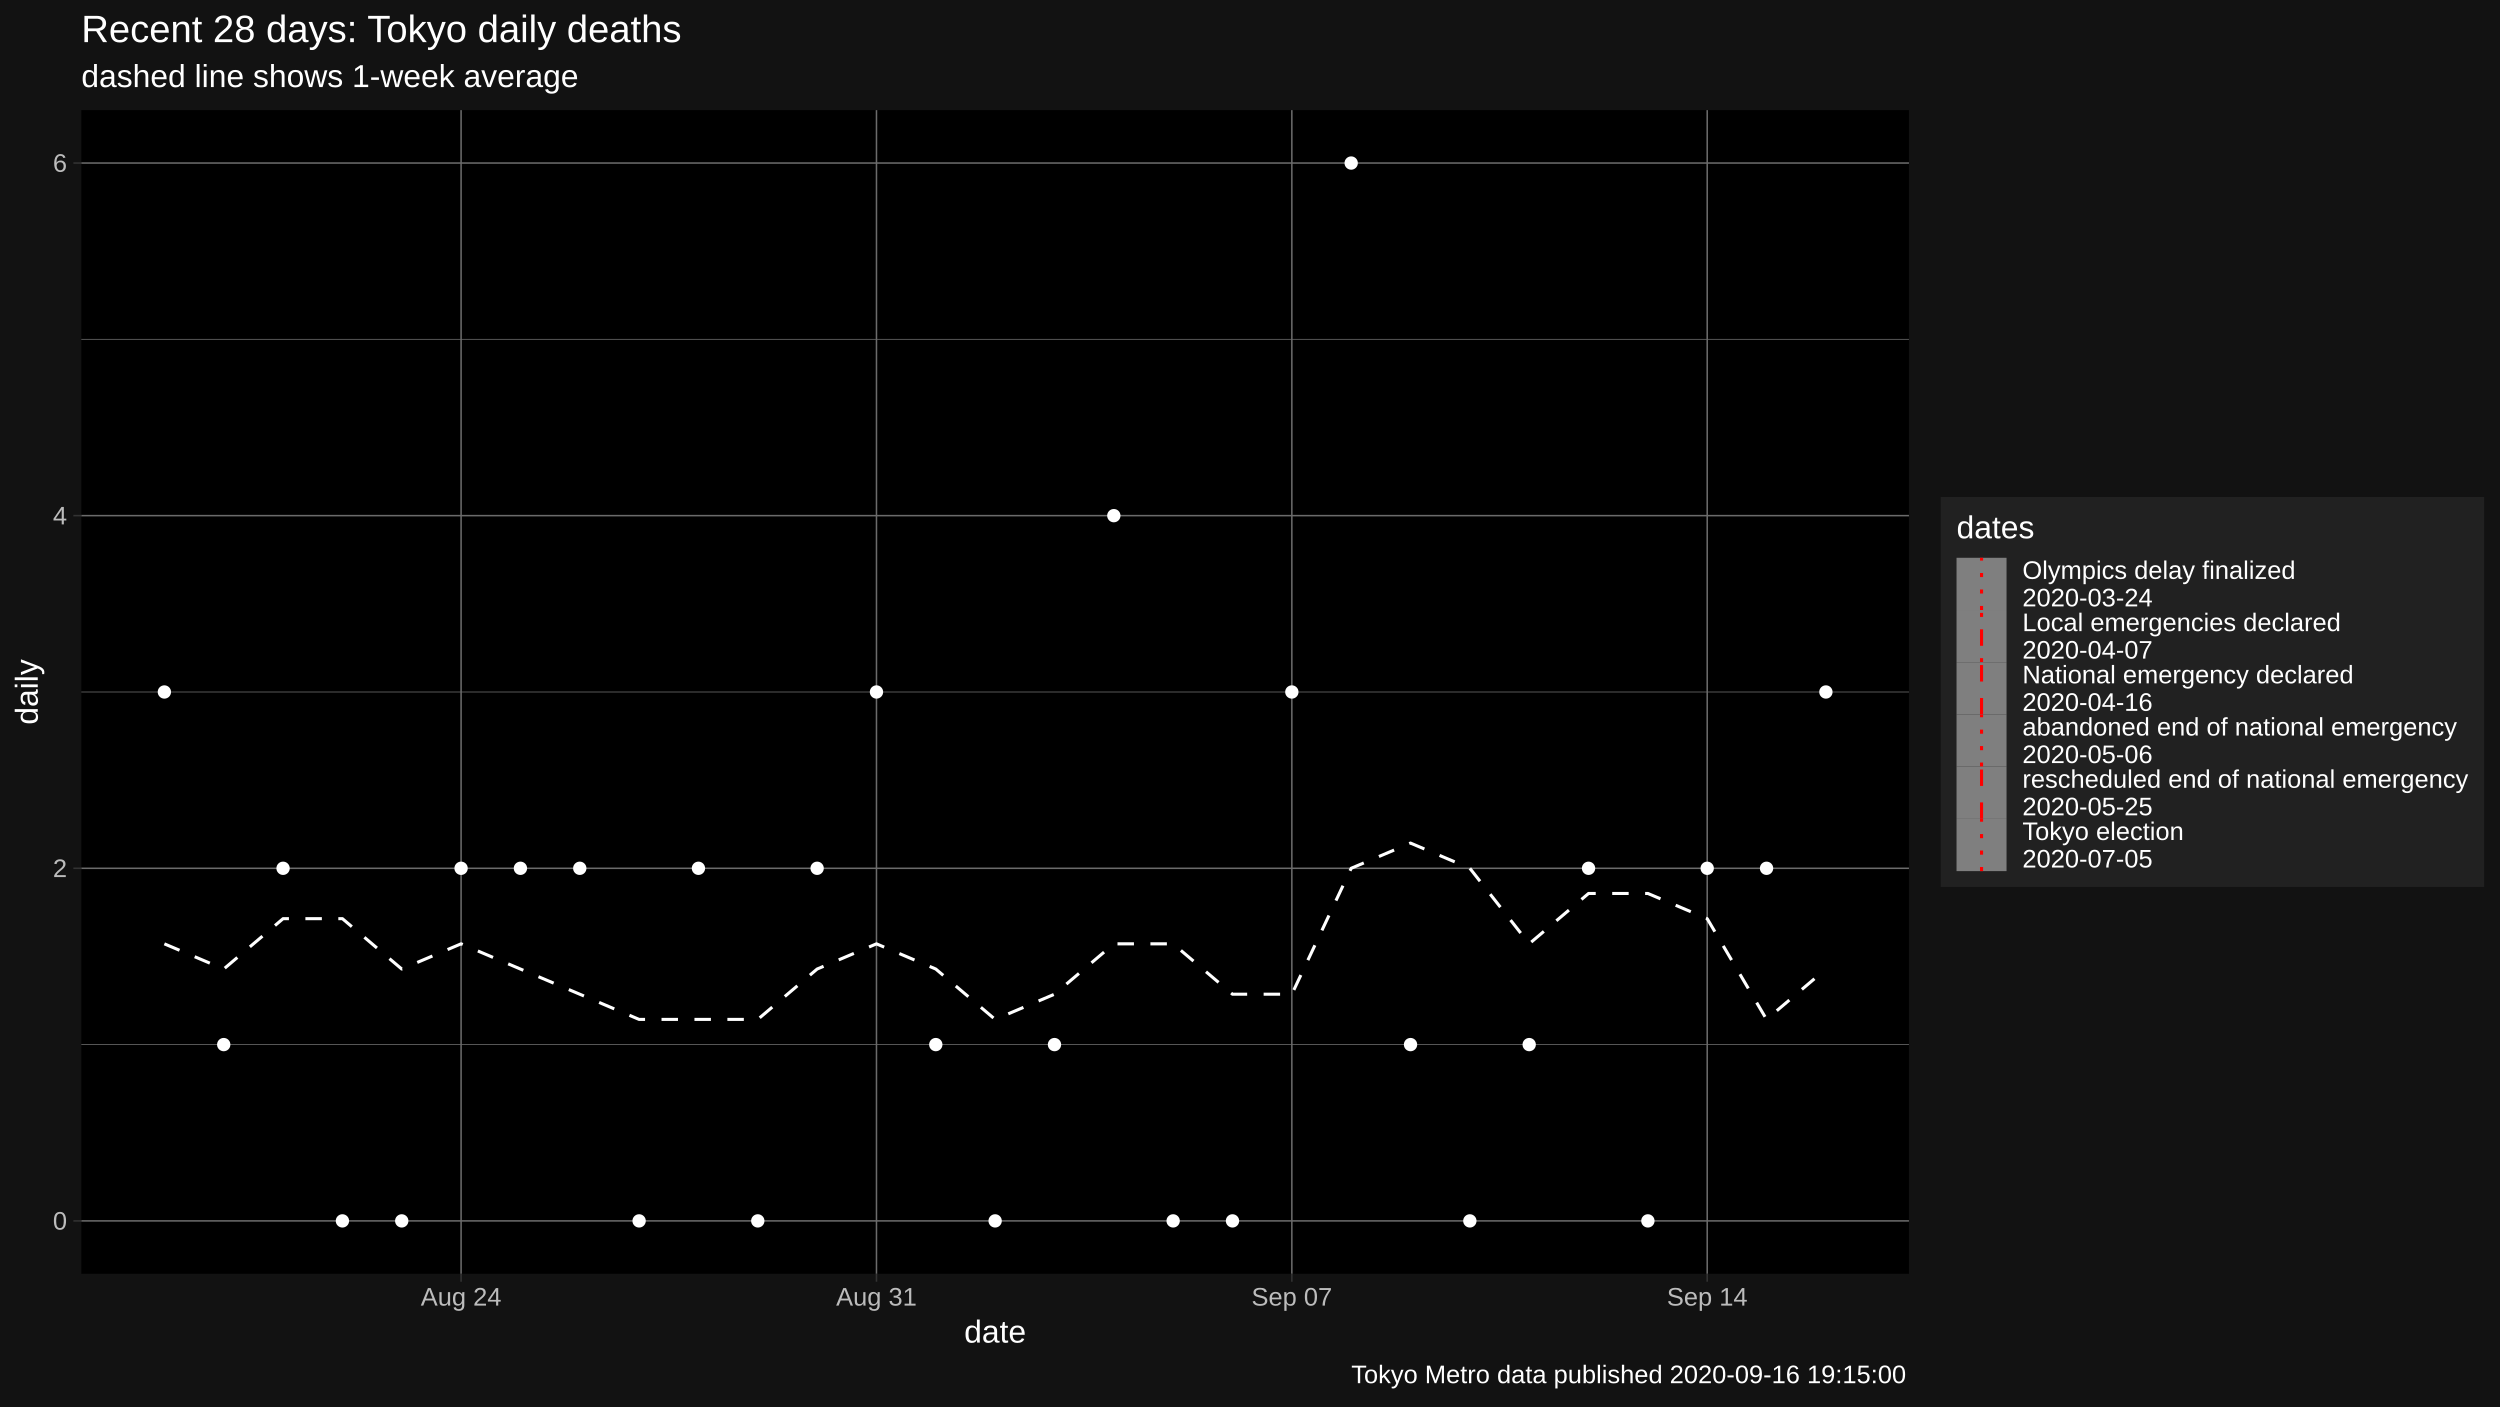
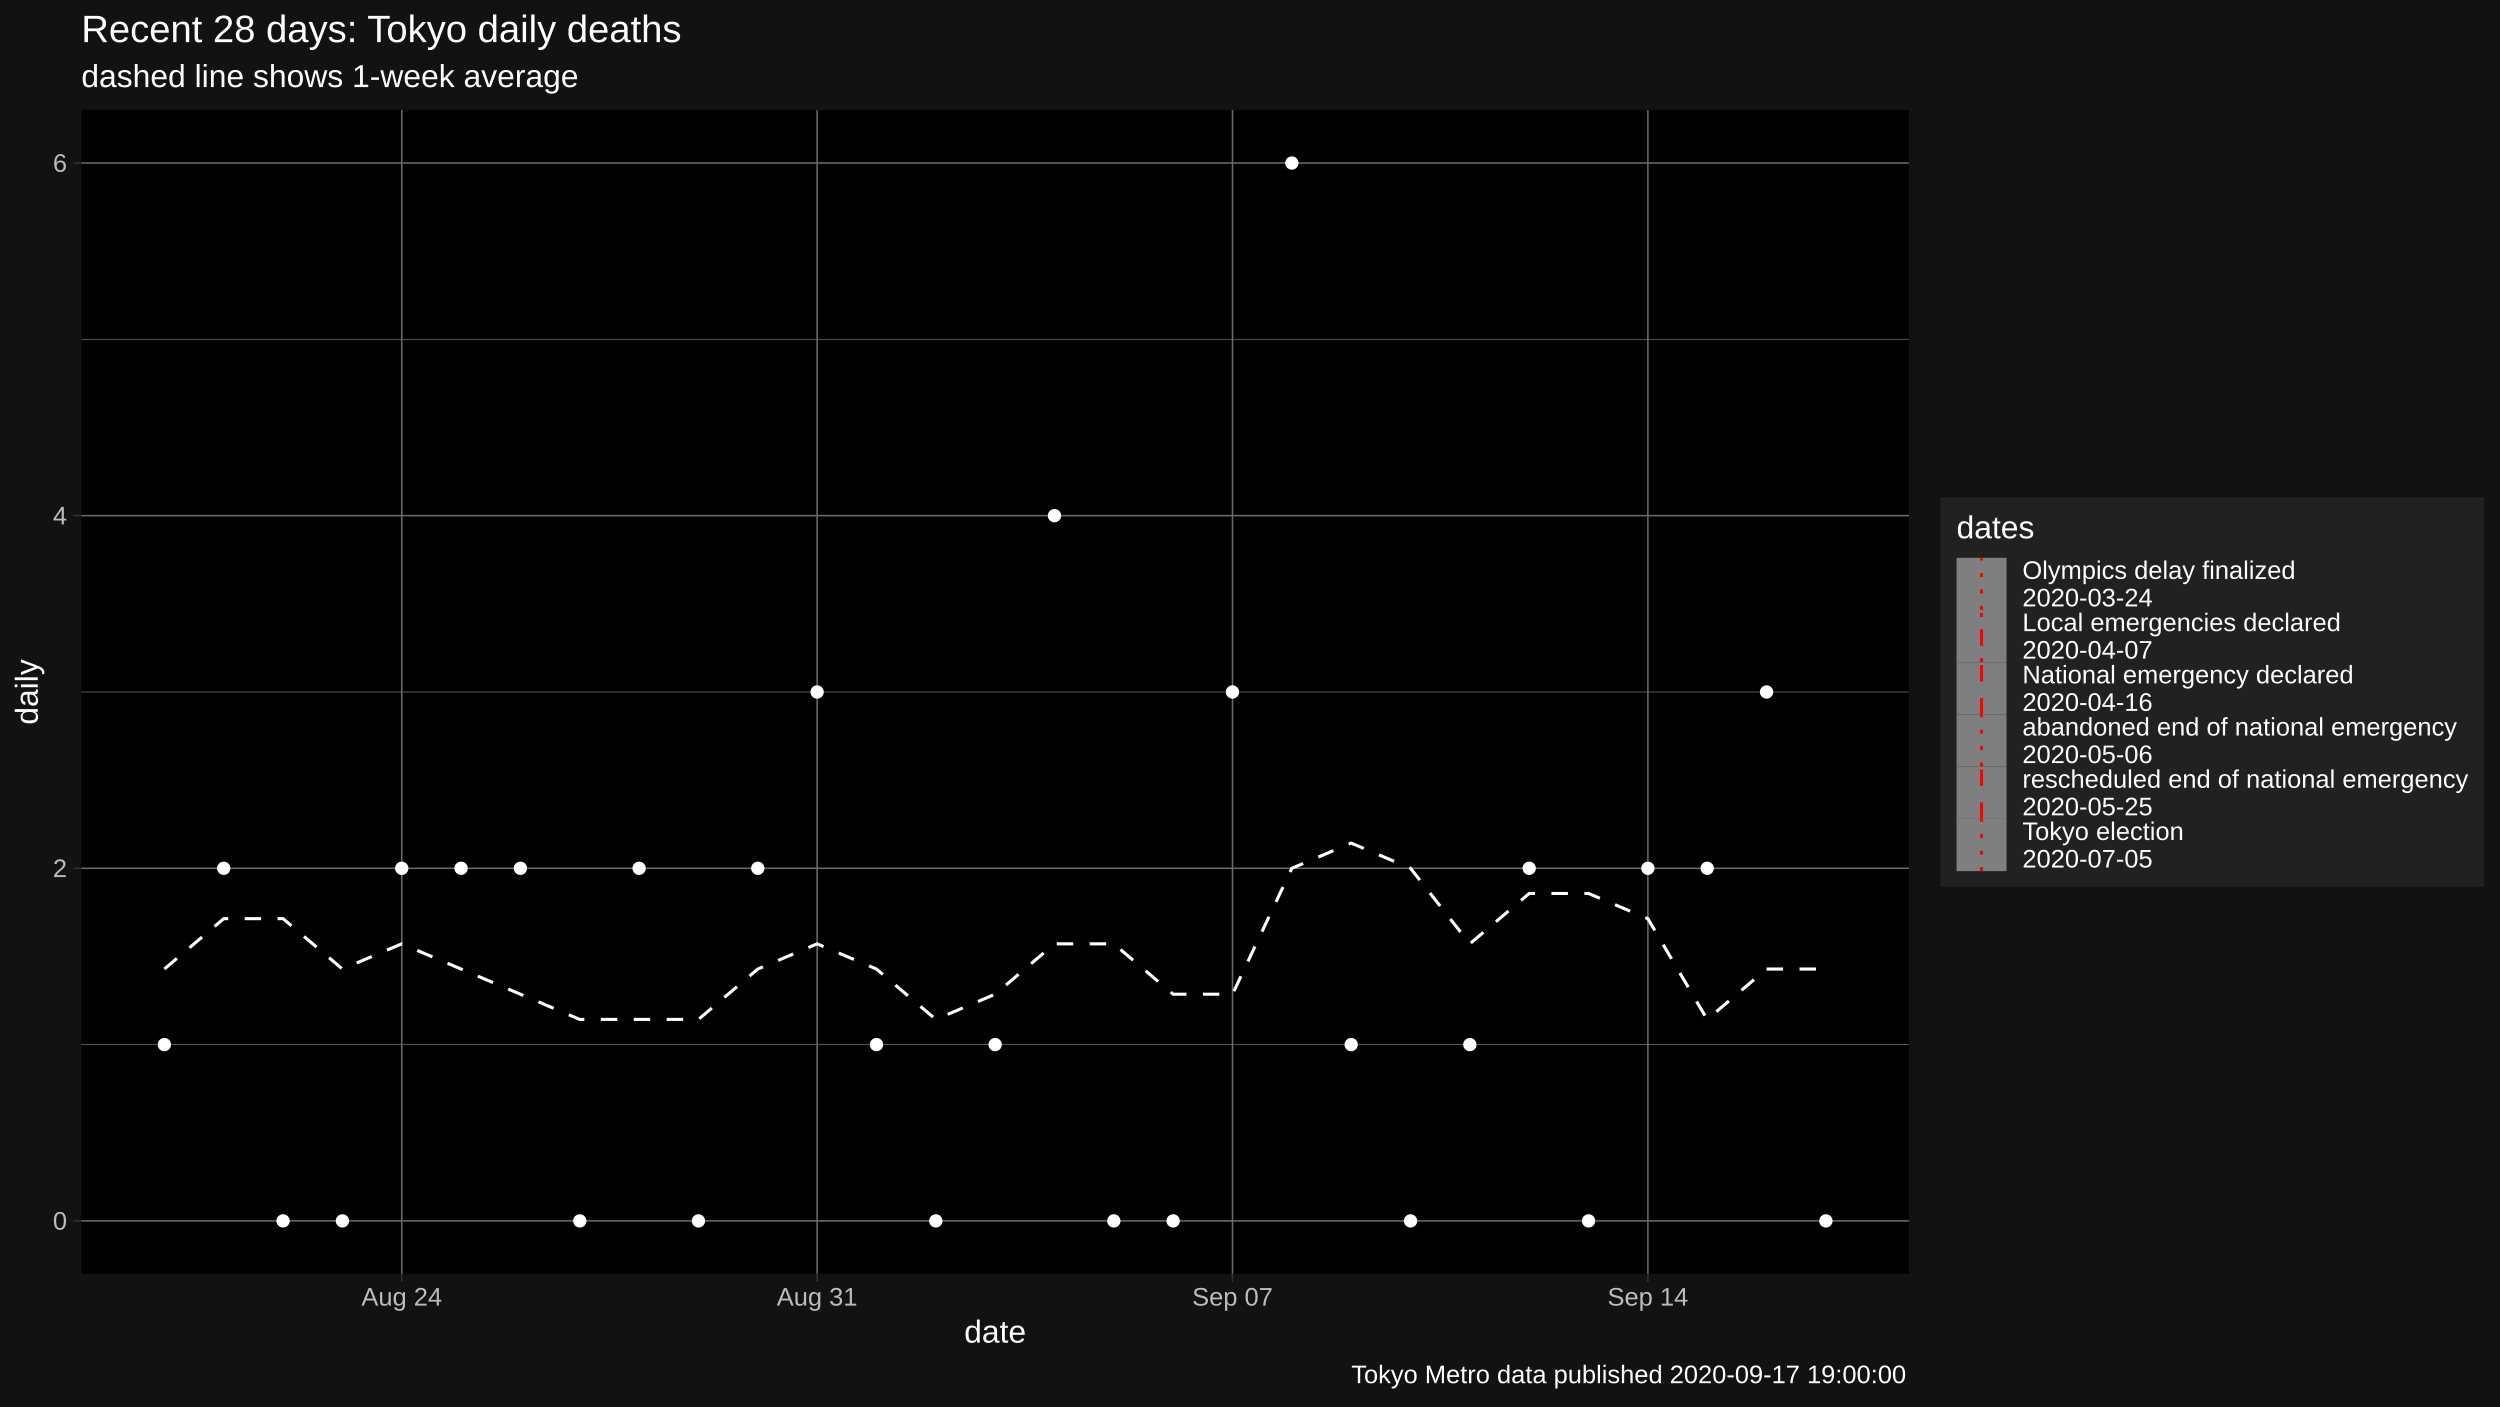
<svg xmlns="http://www.w3.org/2000/svg" viewBox="0 0 864.00 486.00">
  <defs>
    <style type="text/css">
    line, polyline, polygon, path, rect, circle {
      fill: none;
      stroke: #000000;
      stroke-linecap: round;
      stroke-linejoin: round;
      stroke-miterlimit: 10.00;
    }
  </style>
  </defs>
  <rect width="100%" height="100%" style="stroke: none; fill: #FFFFFF;" />
  <rect x="0" y="0.00" width="864.00" height="486.00" style="stroke-width: 1.07; stroke: #121212; fill: #121212;" />
  <defs>
    <clipPath id="cpMjguMTB8NjU5Ljc0fDQ0MC4yMnwzOC4wNw==">
      <rect x="28.10" y="38.07" width="631.64" height="402.15" />
    </clipPath>
  </defs>
  <rect x="28.10" y="38.07" width="631.64" height="402.15" style="stroke-width: 1.07; stroke: none; fill: #000000;" clip-path="url(#cpMjguMTB8NjU5Ljc0fDQ0MC4yMnwzOC4wNw==)" />
  <polyline points="28.10,361.01 659.74,361.01 " style="stroke-width: 0.27; stroke: #6B6B6B; stroke-linecap: butt;" clip-path="url(#cpMjguMTB8NjU5Ljc0fDQ0MC4yMnwzOC4wNw==)" />
  <polyline points="28.10,239.15 659.74,239.15 " style="stroke-width: 0.27; stroke: #6B6B6B; stroke-linecap: butt;" clip-path="url(#cpMjguMTB8NjU5Ljc0fDQ0MC4yMnwzOC4wNw==)" />
  <polyline points="28.10,117.28 659.74,117.28 " style="stroke-width: 0.27; stroke: #6B6B6B; stroke-linecap: butt;" clip-path="url(#cpMjguMTB8NjU5Ljc0fDQ0MC4yMnwzOC4wNw==)" />
  <polyline points="28.10,421.94 659.74,421.94 " style="stroke-width: 0.53; stroke: #6B6B6B; stroke-linecap: butt;" clip-path="url(#cpMjguMTB8NjU5Ljc0fDQ0MC4yMnwzOC4wNw==)" />
  <polyline points="28.10,300.08 659.74,300.08 " style="stroke-width: 0.53; stroke: #6B6B6B; stroke-linecap: butt;" clip-path="url(#cpMjguMTB8NjU5Ljc0fDQ0MC4yMnwzOC4wNw==)" />
  <polyline points="28.10,178.21 659.74,178.21 " style="stroke-width: 0.53; stroke: #6B6B6B; stroke-linecap: butt;" clip-path="url(#cpMjguMTB8NjU5Ljc0fDQ0MC4yMnwzOC4wNw==)" />
  <polyline points="28.10,56.35 659.74,56.35 " style="stroke-width: 0.53; stroke: #6B6B6B; stroke-linecap: butt;" clip-path="url(#cpMjguMTB8NjU5Ljc0fDQ0MC4yMnwzOC4wNw==)" />
-   <polyline points="159.35,440.22 159.35,38.07 " style="stroke-width: 0.53; stroke: #6B6B6B; stroke-linecap: butt;" clip-path="url(#cpMjguMTB8NjU5Ljc0fDQ0MC4yMnwzOC4wNw==)" />
-   <polyline points="302.91,440.22 302.91,38.07 " style="stroke-width: 0.53; stroke: #6B6B6B; stroke-linecap: butt;" clip-path="url(#cpMjguMTB8NjU5Ljc0fDQ0MC4yMnwzOC4wNw==)" />
-   <polyline points="446.46,440.22 446.46,38.07 " style="stroke-width: 0.53; stroke: #6B6B6B; stroke-linecap: butt;" clip-path="url(#cpMjguMTB8NjU5Ljc0fDQ0MC4yMnwzOC4wNw==)" />
-   <polyline points="590.01,440.22 590.01,38.07 " style="stroke-width: 0.53; stroke: #6B6B6B; stroke-linecap: butt;" clip-path="url(#cpMjguMTB8NjU5Ljc0fDQ0MC4yMnwzOC4wNw==)" />
-   <polyline points="56.81,326.19 77.32,334.90 97.83,317.49 118.34,317.49 138.84,334.90 159.35,326.19 179.86,334.90 200.37,343.60 220.88,352.31 241.38,352.31 261.89,352.31 282.40,334.90 302.91,326.19 323.41,334.90 343.92,352.31 364.43,343.60 384.94,326.19 405.44,326.19 425.95,343.60 446.46,343.60 466.97,300.08 487.48,291.37 507.98,300.08 528.49,326.19 549.00,308.78 569.51,308.78 590.01,317.49 610.52,352.31 631.03,334.90 " style="stroke-width: 1.07; stroke: #FFFFFF; stroke-dasharray: 5.69,5.69; stroke-linecap: butt;" clip-path="url(#cpMjguMTB8NjU5Ljc0fDQ0MC4yMnwzOC4wNw==)" />
-   <circle cx="56.81" cy="239.15" r="1.95" style="stroke-width: 0.71; stroke: #FFFFFF; fill: #FFFFFF;" clip-path="url(#cpMjguMTB8NjU5Ljc0fDQ0MC4yMnwzOC4wNw==)" />
-   <circle cx="77.32" cy="361.01" r="1.95" style="stroke-width: 0.71; stroke: #FFFFFF; fill: #FFFFFF;" clip-path="url(#cpMjguMTB8NjU5Ljc0fDQ0MC4yMnwzOC4wNw==)" />
-   <circle cx="97.83" cy="300.08" r="1.95" style="stroke-width: 0.71; stroke: #FFFFFF; fill: #FFFFFF;" clip-path="url(#cpMjguMTB8NjU5Ljc0fDQ0MC4yMnwzOC4wNw==)" />
+   <polyline points="138.84,440.22 138.84,38.07 " style="stroke-width: 0.53; stroke: #6B6B6B; stroke-linecap: butt;" clip-path="url(#cpMjguMTB8NjU5Ljc0fDQ0MC4yMnwzOC4wNw==)" />
+   <polyline points="282.40,440.22 282.40,38.07 " style="stroke-width: 0.53; stroke: #6B6B6B; stroke-linecap: butt;" clip-path="url(#cpMjguMTB8NjU5Ljc0fDQ0MC4yMnwzOC4wNw==)" />
+   <polyline points="425.95,440.22 425.95,38.07 " style="stroke-width: 0.53; stroke: #6B6B6B; stroke-linecap: butt;" clip-path="url(#cpMjguMTB8NjU5Ljc0fDQ0MC4yMnwzOC4wNw==)" />
+   <polyline points="569.51,440.22 569.51,38.07 " style="stroke-width: 0.53; stroke: #6B6B6B; stroke-linecap: butt;" clip-path="url(#cpMjguMTB8NjU5Ljc0fDQ0MC4yMnwzOC4wNw==)" />
+   <polyline points="56.81,334.90 77.32,317.49 97.83,317.49 118.34,334.90 138.84,326.19 159.35,334.90 179.86,343.60 200.37,352.31 220.88,352.31 241.38,352.31 261.89,334.90 282.40,326.19 302.91,334.90 323.41,352.31 343.92,343.60 364.43,326.19 384.94,326.19 405.44,343.60 425.95,343.60 446.46,300.08 466.97,291.37 487.48,300.08 507.98,326.19 528.49,308.78 549.00,308.78 569.51,317.49 590.01,352.31 610.52,334.90 631.03,334.90 " style="stroke-width: 1.07; stroke: #FFFFFF; stroke-dasharray: 5.69,5.69; stroke-linecap: butt;" clip-path="url(#cpMjguMTB8NjU5Ljc0fDQ0MC4yMnwzOC4wNw==)" />
+   <circle cx="56.81" cy="361.01" r="1.95" style="stroke-width: 0.71; stroke: #FFFFFF; fill: #FFFFFF;" clip-path="url(#cpMjguMTB8NjU5Ljc0fDQ0MC4yMnwzOC4wNw==)" />
+   <circle cx="77.32" cy="300.08" r="1.95" style="stroke-width: 0.71; stroke: #FFFFFF; fill: #FFFFFF;" clip-path="url(#cpMjguMTB8NjU5Ljc0fDQ0MC4yMnwzOC4wNw==)" />
+   <circle cx="97.83" cy="421.94" r="1.95" style="stroke-width: 0.71; stroke: #FFFFFF; fill: #FFFFFF;" clip-path="url(#cpMjguMTB8NjU5Ljc0fDQ0MC4yMnwzOC4wNw==)" />
  <circle cx="118.34" cy="421.94" r="1.95" style="stroke-width: 0.71; stroke: #FFFFFF; fill: #FFFFFF;" clip-path="url(#cpMjguMTB8NjU5Ljc0fDQ0MC4yMnwzOC4wNw==)" />
-   <circle cx="138.84" cy="421.94" r="1.95" style="stroke-width: 0.71; stroke: #FFFFFF; fill: #FFFFFF;" clip-path="url(#cpMjguMTB8NjU5Ljc0fDQ0MC4yMnwzOC4wNw==)" />
+   <circle cx="138.84" cy="300.08" r="1.95" style="stroke-width: 0.71; stroke: #FFFFFF; fill: #FFFFFF;" clip-path="url(#cpMjguMTB8NjU5Ljc0fDQ0MC4yMnwzOC4wNw==)" />
  <circle cx="159.35" cy="300.08" r="1.95" style="stroke-width: 0.71; stroke: #FFFFFF; fill: #FFFFFF;" clip-path="url(#cpMjguMTB8NjU5Ljc0fDQ0MC4yMnwzOC4wNw==)" />
  <circle cx="179.86" cy="300.08" r="1.95" style="stroke-width: 0.71; stroke: #FFFFFF; fill: #FFFFFF;" clip-path="url(#cpMjguMTB8NjU5Ljc0fDQ0MC4yMnwzOC4wNw==)" />
-   <circle cx="200.37" cy="300.08" r="1.95" style="stroke-width: 0.71; stroke: #FFFFFF; fill: #FFFFFF;" clip-path="url(#cpMjguMTB8NjU5Ljc0fDQ0MC4yMnwzOC4wNw==)" />
-   <circle cx="220.88" cy="421.94" r="1.95" style="stroke-width: 0.71; stroke: #FFFFFF; fill: #FFFFFF;" clip-path="url(#cpMjguMTB8NjU5Ljc0fDQ0MC4yMnwzOC4wNw==)" />
-   <circle cx="241.38" cy="300.08" r="1.95" style="stroke-width: 0.71; stroke: #FFFFFF; fill: #FFFFFF;" clip-path="url(#cpMjguMTB8NjU5Ljc0fDQ0MC4yMnwzOC4wNw==)" />
-   <circle cx="261.89" cy="421.94" r="1.95" style="stroke-width: 0.71; stroke: #FFFFFF; fill: #FFFFFF;" clip-path="url(#cpMjguMTB8NjU5Ljc0fDQ0MC4yMnwzOC4wNw==)" />
-   <circle cx="282.40" cy="300.08" r="1.95" style="stroke-width: 0.71; stroke: #FFFFFF; fill: #FFFFFF;" clip-path="url(#cpMjguMTB8NjU5Ljc0fDQ0MC4yMnwzOC4wNw==)" />
-   <circle cx="302.91" cy="239.15" r="1.95" style="stroke-width: 0.71; stroke: #FFFFFF; fill: #FFFFFF;" clip-path="url(#cpMjguMTB8NjU5Ljc0fDQ0MC4yMnwzOC4wNw==)" />
-   <circle cx="323.41" cy="361.01" r="1.95" style="stroke-width: 0.71; stroke: #FFFFFF; fill: #FFFFFF;" clip-path="url(#cpMjguMTB8NjU5Ljc0fDQ0MC4yMnwzOC4wNw==)" />
-   <circle cx="343.92" cy="421.94" r="1.95" style="stroke-width: 0.71; stroke: #FFFFFF; fill: #FFFFFF;" clip-path="url(#cpMjguMTB8NjU5Ljc0fDQ0MC4yMnwzOC4wNw==)" />
-   <circle cx="364.43" cy="361.01" r="1.95" style="stroke-width: 0.71; stroke: #FFFFFF; fill: #FFFFFF;" clip-path="url(#cpMjguMTB8NjU5Ljc0fDQ0MC4yMnwzOC4wNw==)" />
-   <circle cx="384.94" cy="178.21" r="1.95" style="stroke-width: 0.71; stroke: #FFFFFF; fill: #FFFFFF;" clip-path="url(#cpMjguMTB8NjU5Ljc0fDQ0MC4yMnwzOC4wNw==)" />
+   <circle cx="200.37" cy="421.94" r="1.95" style="stroke-width: 0.71; stroke: #FFFFFF; fill: #FFFFFF;" clip-path="url(#cpMjguMTB8NjU5Ljc0fDQ0MC4yMnwzOC4wNw==)" />
+   <circle cx="220.88" cy="300.08" r="1.95" style="stroke-width: 0.71; stroke: #FFFFFF; fill: #FFFFFF;" clip-path="url(#cpMjguMTB8NjU5Ljc0fDQ0MC4yMnwzOC4wNw==)" />
+   <circle cx="241.38" cy="421.94" r="1.95" style="stroke-width: 0.71; stroke: #FFFFFF; fill: #FFFFFF;" clip-path="url(#cpMjguMTB8NjU5Ljc0fDQ0MC4yMnwzOC4wNw==)" />
+   <circle cx="261.89" cy="300.08" r="1.95" style="stroke-width: 0.71; stroke: #FFFFFF; fill: #FFFFFF;" clip-path="url(#cpMjguMTB8NjU5Ljc0fDQ0MC4yMnwzOC4wNw==)" />
+   <circle cx="282.40" cy="239.15" r="1.95" style="stroke-width: 0.71; stroke: #FFFFFF; fill: #FFFFFF;" clip-path="url(#cpMjguMTB8NjU5Ljc0fDQ0MC4yMnwzOC4wNw==)" />
+   <circle cx="302.91" cy="361.01" r="1.95" style="stroke-width: 0.71; stroke: #FFFFFF; fill: #FFFFFF;" clip-path="url(#cpMjguMTB8NjU5Ljc0fDQ0MC4yMnwzOC4wNw==)" />
+   <circle cx="323.41" cy="421.94" r="1.95" style="stroke-width: 0.71; stroke: #FFFFFF; fill: #FFFFFF;" clip-path="url(#cpMjguMTB8NjU5Ljc0fDQ0MC4yMnwzOC4wNw==)" />
+   <circle cx="343.92" cy="361.01" r="1.95" style="stroke-width: 0.71; stroke: #FFFFFF; fill: #FFFFFF;" clip-path="url(#cpMjguMTB8NjU5Ljc0fDQ0MC4yMnwzOC4wNw==)" />
+   <circle cx="364.43" cy="178.21" r="1.95" style="stroke-width: 0.71; stroke: #FFFFFF; fill: #FFFFFF;" clip-path="url(#cpMjguMTB8NjU5Ljc0fDQ0MC4yMnwzOC4wNw==)" />
+   <circle cx="384.94" cy="421.94" r="1.95" style="stroke-width: 0.71; stroke: #FFFFFF; fill: #FFFFFF;" clip-path="url(#cpMjguMTB8NjU5Ljc0fDQ0MC4yMnwzOC4wNw==)" />
  <circle cx="405.44" cy="421.94" r="1.95" style="stroke-width: 0.71; stroke: #FFFFFF; fill: #FFFFFF;" clip-path="url(#cpMjguMTB8NjU5Ljc0fDQ0MC4yMnwzOC4wNw==)" />
-   <circle cx="425.95" cy="421.94" r="1.95" style="stroke-width: 0.71; stroke: #FFFFFF; fill: #FFFFFF;" clip-path="url(#cpMjguMTB8NjU5Ljc0fDQ0MC4yMnwzOC4wNw==)" />
-   <circle cx="446.46" cy="239.15" r="1.95" style="stroke-width: 0.71; stroke: #FFFFFF; fill: #FFFFFF;" clip-path="url(#cpMjguMTB8NjU5Ljc0fDQ0MC4yMnwzOC4wNw==)" />
-   <circle cx="466.97" cy="56.35" r="1.95" style="stroke-width: 0.71; stroke: #FFFFFF; fill: #FFFFFF;" clip-path="url(#cpMjguMTB8NjU5Ljc0fDQ0MC4yMnwzOC4wNw==)" />
-   <circle cx="487.48" cy="361.01" r="1.95" style="stroke-width: 0.71; stroke: #FFFFFF; fill: #FFFFFF;" clip-path="url(#cpMjguMTB8NjU5Ljc0fDQ0MC4yMnwzOC4wNw==)" />
-   <circle cx="507.98" cy="421.94" r="1.95" style="stroke-width: 0.71; stroke: #FFFFFF; fill: #FFFFFF;" clip-path="url(#cpMjguMTB8NjU5Ljc0fDQ0MC4yMnwzOC4wNw==)" />
-   <circle cx="528.49" cy="361.01" r="1.95" style="stroke-width: 0.71; stroke: #FFFFFF; fill: #FFFFFF;" clip-path="url(#cpMjguMTB8NjU5Ljc0fDQ0MC4yMnwzOC4wNw==)" />
-   <circle cx="549.00" cy="300.08" r="1.95" style="stroke-width: 0.71; stroke: #FFFFFF; fill: #FFFFFF;" clip-path="url(#cpMjguMTB8NjU5Ljc0fDQ0MC4yMnwzOC4wNw==)" />
-   <circle cx="569.51" cy="421.94" r="1.95" style="stroke-width: 0.71; stroke: #FFFFFF; fill: #FFFFFF;" clip-path="url(#cpMjguMTB8NjU5Ljc0fDQ0MC4yMnwzOC4wNw==)" />
+   <circle cx="425.95" cy="239.15" r="1.95" style="stroke-width: 0.71; stroke: #FFFFFF; fill: #FFFFFF;" clip-path="url(#cpMjguMTB8NjU5Ljc0fDQ0MC4yMnwzOC4wNw==)" />
+   <circle cx="446.46" cy="56.35" r="1.95" style="stroke-width: 0.71; stroke: #FFFFFF; fill: #FFFFFF;" clip-path="url(#cpMjguMTB8NjU5Ljc0fDQ0MC4yMnwzOC4wNw==)" />
+   <circle cx="466.97" cy="361.01" r="1.95" style="stroke-width: 0.71; stroke: #FFFFFF; fill: #FFFFFF;" clip-path="url(#cpMjguMTB8NjU5Ljc0fDQ0MC4yMnwzOC4wNw==)" />
+   <circle cx="487.48" cy="421.94" r="1.95" style="stroke-width: 0.71; stroke: #FFFFFF; fill: #FFFFFF;" clip-path="url(#cpMjguMTB8NjU5Ljc0fDQ0MC4yMnwzOC4wNw==)" />
+   <circle cx="507.98" cy="361.01" r="1.95" style="stroke-width: 0.71; stroke: #FFFFFF; fill: #FFFFFF;" clip-path="url(#cpMjguMTB8NjU5Ljc0fDQ0MC4yMnwzOC4wNw==)" />
+   <circle cx="528.49" cy="300.08" r="1.95" style="stroke-width: 0.71; stroke: #FFFFFF; fill: #FFFFFF;" clip-path="url(#cpMjguMTB8NjU5Ljc0fDQ0MC4yMnwzOC4wNw==)" />
+   <circle cx="549.00" cy="421.94" r="1.95" style="stroke-width: 0.71; stroke: #FFFFFF; fill: #FFFFFF;" clip-path="url(#cpMjguMTB8NjU5Ljc0fDQ0MC4yMnwzOC4wNw==)" />
+   <circle cx="569.51" cy="300.08" r="1.95" style="stroke-width: 0.71; stroke: #FFFFFF; fill: #FFFFFF;" clip-path="url(#cpMjguMTB8NjU5Ljc0fDQ0MC4yMnwzOC4wNw==)" />
  <circle cx="590.01" cy="300.08" r="1.95" style="stroke-width: 0.71; stroke: #FFFFFF; fill: #FFFFFF;" clip-path="url(#cpMjguMTB8NjU5Ljc0fDQ0MC4yMnwzOC4wNw==)" />
-   <circle cx="610.52" cy="300.08" r="1.95" style="stroke-width: 0.71; stroke: #FFFFFF; fill: #FFFFFF;" clip-path="url(#cpMjguMTB8NjU5Ljc0fDQ0MC4yMnwzOC4wNw==)" />
-   <circle cx="631.03" cy="239.15" r="1.95" style="stroke-width: 0.71; stroke: #FFFFFF; fill: #FFFFFF;" clip-path="url(#cpMjguMTB8NjU5Ljc0fDQ0MC4yMnwzOC4wNw==)" />
+   <circle cx="610.52" cy="239.15" r="1.95" style="stroke-width: 0.71; stroke: #FFFFFF; fill: #FFFFFF;" clip-path="url(#cpMjguMTB8NjU5Ljc0fDQ0MC4yMnwzOC4wNw==)" />
+   <circle cx="631.03" cy="421.94" r="1.95" style="stroke-width: 0.71; stroke: #FFFFFF; fill: #FFFFFF;" clip-path="url(#cpMjguMTB8NjU5Ljc0fDQ0MC4yMnwzOC4wNw==)" />
  <defs>
    <clipPath id="cpMC4wMHw4NjQuMDB8NDg2LjAwfDAuMDA=">
      <rect x="0.00" y="0.00" width="864.00" height="486.00" />
    </clipPath>
  </defs>
  <g clip-path="url(#cpMC4wMHw4NjQuMDB8NDg2LjAwfDAuMDA=)">
    <text x="18.28" y="424.97" style="font-size: 8.80px; fill: #BCBCBC; font-family: Liberation Sans;" textLength="4.89px" lengthAdjust="spacingAndGlyphs">0</text>
  </g>
  <g clip-path="url(#cpMC4wMHw4NjQuMDB8NDg2LjAwfDAuMDA=)">
    <text x="18.28" y="303.11" style="font-size: 8.80px; fill: #BCBCBC; font-family: Liberation Sans;" textLength="4.89px" lengthAdjust="spacingAndGlyphs">2</text>
  </g>
  <g clip-path="url(#cpMC4wMHw4NjQuMDB8NDg2LjAwfDAuMDA=)">
    <text x="18.28" y="181.24" style="font-size: 8.80px; fill: #BCBCBC; font-family: Liberation Sans;" textLength="4.89px" lengthAdjust="spacingAndGlyphs">4</text>
  </g>
  <g clip-path="url(#cpMC4wMHw4NjQuMDB8NDg2LjAwfDAuMDA=)">
    <text x="18.28" y="59.38" style="font-size: 8.80px; fill: #BCBCBC; font-family: Liberation Sans;" textLength="4.89px" lengthAdjust="spacingAndGlyphs">6</text>
  </g>
  <polyline points="25.36,421.94 28.10,421.94 " style="stroke-width: 0.53; stroke: #333333; stroke-linecap: butt;" clip-path="url(#cpMC4wMHw4NjQuMDB8NDg2LjAwfDAuMDA=)" />
  <polyline points="25.36,300.08 28.10,300.08 " style="stroke-width: 0.53; stroke: #333333; stroke-linecap: butt;" clip-path="url(#cpMC4wMHw4NjQuMDB8NDg2LjAwfDAuMDA=)" />
  <polyline points="25.36,178.21 28.10,178.21 " style="stroke-width: 0.53; stroke: #333333; stroke-linecap: butt;" clip-path="url(#cpMC4wMHw4NjQuMDB8NDg2LjAwfDAuMDA=)" />
  <polyline points="25.36,56.35 28.10,56.35 " style="stroke-width: 0.53; stroke: #333333; stroke-linecap: butt;" clip-path="url(#cpMC4wMHw4NjQuMDB8NDg2LjAwfDAuMDA=)" />
-   <polyline points="159.35,442.96 159.35,440.22 " style="stroke-width: 0.53; stroke: #333333; stroke-linecap: butt;" clip-path="url(#cpMC4wMHw4NjQuMDB8NDg2LjAwfDAuMDA=)" />
-   <polyline points="302.91,442.96 302.91,440.22 " style="stroke-width: 0.53; stroke: #333333; stroke-linecap: butt;" clip-path="url(#cpMC4wMHw4NjQuMDB8NDg2LjAwfDAuMDA=)" />
-   <polyline points="446.46,442.96 446.46,440.22 " style="stroke-width: 0.53; stroke: #333333; stroke-linecap: butt;" clip-path="url(#cpMC4wMHw4NjQuMDB8NDg2LjAwfDAuMDA=)" />
-   <polyline points="590.01,442.96 590.01,440.22 " style="stroke-width: 0.53; stroke: #333333; stroke-linecap: butt;" clip-path="url(#cpMC4wMHw4NjQuMDB8NDg2LjAwfDAuMDA=)" />
+   <polyline points="138.84,442.96 138.84,440.22 " style="stroke-width: 0.53; stroke: #333333; stroke-linecap: butt;" clip-path="url(#cpMC4wMHw4NjQuMDB8NDg2LjAwfDAuMDA=)" />
+   <polyline points="282.40,442.96 282.40,440.22 " style="stroke-width: 0.53; stroke: #333333; stroke-linecap: butt;" clip-path="url(#cpMC4wMHw4NjQuMDB8NDg2LjAwfDAuMDA=)" />
+   <polyline points="425.95,442.96 425.95,440.22 " style="stroke-width: 0.53; stroke: #333333; stroke-linecap: butt;" clip-path="url(#cpMC4wMHw4NjQuMDB8NDg2LjAwfDAuMDA=)" />
+   <polyline points="569.51,442.96 569.51,440.22 " style="stroke-width: 0.53; stroke: #333333; stroke-linecap: butt;" clip-path="url(#cpMC4wMHw4NjQuMDB8NDg2LjAwfDAuMDA=)" />
  <g clip-path="url(#cpMC4wMHw4NjQuMDB8NDg2LjAwfDAuMDA=)">
-     <text x="145.41" y="451.21" style="font-size: 8.80px; fill: #BCBCBC; font-family: Liberation Sans;" textLength="27.89px" lengthAdjust="spacingAndGlyphs">Aug 24</text>
+     <text x="124.90" y="451.21" style="font-size: 8.80px; fill: #BCBCBC; font-family: Liberation Sans;" textLength="27.89px" lengthAdjust="spacingAndGlyphs">Aug 24</text>
  </g>
  <g clip-path="url(#cpMC4wMHw4NjQuMDB8NDg2LjAwfDAuMDA=)">
-     <text x="288.96" y="451.21" style="font-size: 8.80px; fill: #BCBCBC; font-family: Liberation Sans;" textLength="27.89px" lengthAdjust="spacingAndGlyphs">Aug 31</text>
+     <text x="268.45" y="451.21" style="font-size: 8.80px; fill: #BCBCBC; font-family: Liberation Sans;" textLength="27.89px" lengthAdjust="spacingAndGlyphs">Aug 31</text>
  </g>
  <g clip-path="url(#cpMC4wMHw4NjQuMDB8NDg2LjAwfDAuMDA=)">
-     <text x="432.51" y="451.21" style="font-size: 8.80px; fill: #BCBCBC; font-family: Liberation Sans;" textLength="27.89px" lengthAdjust="spacingAndGlyphs">Sep 07</text>
+     <text x="412.01" y="451.21" style="font-size: 8.80px; fill: #BCBCBC; font-family: Liberation Sans;" textLength="27.89px" lengthAdjust="spacingAndGlyphs">Sep 07</text>
  </g>
  <g clip-path="url(#cpMC4wMHw4NjQuMDB8NDg2LjAwfDAuMDA=)">
-     <text x="576.07" y="451.21" style="font-size: 8.80px; fill: #BCBCBC; font-family: Liberation Sans;" textLength="27.89px" lengthAdjust="spacingAndGlyphs">Sep 14</text>
+     <text x="555.56" y="451.21" style="font-size: 8.80px; fill: #BCBCBC; font-family: Liberation Sans;" textLength="27.89px" lengthAdjust="spacingAndGlyphs">Sep 14</text>
  </g>
  <g clip-path="url(#cpMC4wMHw4NjQuMDB8NDg2LjAwfDAuMDA=)">
    <text x="333.22" y="464.01" style="font-size: 11.00px; fill: #FFFFFF; font-family: Liberation Sans;" textLength="21.41px" lengthAdjust="spacingAndGlyphs">date</text>
  </g>
  <g clip-path="url(#cpMC4wMHw4NjQuMDB8NDg2LjAwfDAuMDA=)">
    <text transform="translate(13.05,250.46) rotate(-90)" style="font-size: 11.00px; fill: #FFFFFF; font-family: Liberation Sans;" textLength="22.62px" lengthAdjust="spacingAndGlyphs">daily</text>
  </g>
  <rect x="670.70" y="171.75" width="187.82" height="134.79" style="stroke-width: 1.07; stroke: none; fill: #212121;" clip-path="url(#cpMC4wMHw4NjQuMDB8NDg2LjAwfDAuMDA=)" />
  <g clip-path="url(#cpMC4wMHw4NjQuMDB8NDg2LjAwfDAuMDA=)">
    <text x="676.18" y="186.04" style="font-size: 11.00px; fill: #FFFFFF; font-family: Liberation Sans;" textLength="26.91px" lengthAdjust="spacingAndGlyphs">dates</text>
  </g>
  <rect x="676.18" y="192.77" width="17.28" height="18.05" style="stroke-width: 1.07; stroke: none; fill: #7F7F7F;" clip-path="url(#cpMC4wMHw4NjQuMDB8NDg2LjAwfDAuMDA=)" />
  <line x1="684.82" y1="210.82" x2="684.82" y2="192.77" style="stroke-width: 1.07; stroke: #FF0000; stroke-dasharray: 1.42,4.27; stroke-linecap: butt;" clip-path="url(#cpMC4wMHw4NjQuMDB8NDg2LjAwfDAuMDA=)" />
  <rect x="676.18" y="210.82" width="17.28" height="18.05" style="stroke-width: 1.07; stroke: none; fill: #7F7F7F;" clip-path="url(#cpMC4wMHw4NjQuMDB8NDg2LjAwfDAuMDA=)" />
  <line x1="684.82" y1="228.87" x2="684.82" y2="210.82" style="stroke-width: 1.07; stroke: #FF0000; stroke-dasharray: 1.42,4.27,5.69,4.27; stroke-linecap: butt;" clip-path="url(#cpMC4wMHw4NjQuMDB8NDg2LjAwfDAuMDA=)" />
  <rect x="676.18" y="228.87" width="17.28" height="18.05" style="stroke-width: 1.07; stroke: none; fill: #7F7F7F;" clip-path="url(#cpMC4wMHw4NjQuMDB8NDg2LjAwfDAuMDA=)" />
  <line x1="684.82" y1="246.91" x2="684.82" y2="228.87" style="stroke-width: 1.07; stroke: #FF0000; stroke-dasharray: 5.69,5.69; stroke-linecap: butt;" clip-path="url(#cpMC4wMHw4NjQuMDB8NDg2LjAwfDAuMDA=)" />
  <rect x="676.18" y="246.91" width="17.28" height="18.05" style="stroke-width: 1.07; stroke: none; fill: #7F7F7F;" clip-path="url(#cpMC4wMHw4NjQuMDB8NDg2LjAwfDAuMDA=)" />
  <line x1="684.82" y1="264.96" x2="684.82" y2="246.91" style="stroke-width: 1.07; stroke: #FF0000; stroke-dasharray: 1.42,4.27; stroke-linecap: butt;" clip-path="url(#cpMC4wMHw4NjQuMDB8NDg2LjAwfDAuMDA=)" />
  <rect x="676.18" y="264.96" width="17.28" height="18.05" style="stroke-width: 1.07; stroke: none; fill: #7F7F7F;" clip-path="url(#cpMC4wMHw4NjQuMDB8NDg2LjAwfDAuMDA=)" />
  <line x1="684.82" y1="283.01" x2="684.82" y2="264.96" style="stroke-width: 1.07; stroke: #FF0000; stroke-dasharray: 5.69,5.69; stroke-linecap: butt;" clip-path="url(#cpMC4wMHw4NjQuMDB8NDg2LjAwfDAuMDA=)" />
  <rect x="676.18" y="283.01" width="17.28" height="18.05" style="stroke-width: 1.07; stroke: none; fill: #7F7F7F;" clip-path="url(#cpMC4wMHw4NjQuMDB8NDg2LjAwfDAuMDA=)" />
  <line x1="684.82" y1="301.06" x2="684.82" y2="283.01" style="stroke-width: 1.07; stroke: #FF0000; stroke-dasharray: 1.42,4.27; stroke-linecap: butt;" clip-path="url(#cpMC4wMHw4NjQuMDB8NDg2LjAwfDAuMDA=)" />
  <g clip-path="url(#cpMC4wMHw4NjQuMDB8NDg2LjAwfDAuMDA=)">
    <text x="698.94" y="200.07" style="font-size: 8.80px; fill: #FFFFFF; font-family: Liberation Sans;" textLength="94.39px" lengthAdjust="spacingAndGlyphs">Olympics delay finalized</text>
  </g>
  <g clip-path="url(#cpMC4wMHw4NjQuMDB8NDg2LjAwfDAuMDA=)">
    <text x="698.94" y="209.57" style="font-size: 8.80px; fill: #FFFFFF; font-family: Liberation Sans;" textLength="45.01px" lengthAdjust="spacingAndGlyphs">2020-03-24</text>
  </g>
  <g clip-path="url(#cpMC4wMHw4NjQuMDB8NDg2LjAwfDAuMDA=)">
    <text x="698.94" y="218.12" style="font-size: 8.80px; fill: #FFFFFF; font-family: Liberation Sans;" textLength="110.06px" lengthAdjust="spacingAndGlyphs">Local emergencies declared</text>
  </g>
  <g clip-path="url(#cpMC4wMHw4NjQuMDB8NDg2LjAwfDAuMDA=)">
    <text x="698.94" y="227.62" style="font-size: 8.80px; fill: #FFFFFF; font-family: Liberation Sans;" textLength="45.01px" lengthAdjust="spacingAndGlyphs">2020-04-07</text>
  </g>
  <g clip-path="url(#cpMC4wMHw4NjQuMDB8NDg2LjAwfDAuMDA=)">
    <text x="698.94" y="236.17" style="font-size: 8.80px; fill: #FFFFFF; font-family: Liberation Sans;" textLength="114.46px" lengthAdjust="spacingAndGlyphs">National emergency declared</text>
  </g>
  <g clip-path="url(#cpMC4wMHw4NjQuMDB8NDg2LjAwfDAuMDA=)">
    <text x="698.94" y="245.67" style="font-size: 8.80px; fill: #FFFFFF; font-family: Liberation Sans;" textLength="45.01px" lengthAdjust="spacingAndGlyphs">2020-04-16</text>
  </g>
  <g clip-path="url(#cpMC4wMHw4NjQuMDB8NDg2LjAwfDAuMDA=)">
    <text x="698.94" y="254.21" style="font-size: 8.80px; fill: #FFFFFF; font-family: Liberation Sans;" textLength="150.21px" lengthAdjust="spacingAndGlyphs">abandoned end of national emergency</text>
  </g>
  <g clip-path="url(#cpMC4wMHw4NjQuMDB8NDg2LjAwfDAuMDA=)">
    <text x="698.94" y="263.72" style="font-size: 8.80px; fill: #FFFFFF; font-family: Liberation Sans;" textLength="45.01px" lengthAdjust="spacingAndGlyphs">2020-05-06</text>
  </g>
  <g clip-path="url(#cpMC4wMHw4NjQuMDB8NDg2LjAwfDAuMDA=)">
    <text x="698.94" y="272.26" style="font-size: 8.80px; fill: #FFFFFF; font-family: Liberation Sans;" textLength="154.10px" lengthAdjust="spacingAndGlyphs">rescheduled end of national emergency</text>
  </g>
  <g clip-path="url(#cpMC4wMHw4NjQuMDB8NDg2LjAwfDAuMDA=)">
    <text x="698.94" y="281.77" style="font-size: 8.80px; fill: #FFFFFF; font-family: Liberation Sans;" textLength="45.01px" lengthAdjust="spacingAndGlyphs">2020-05-25</text>
  </g>
  <g clip-path="url(#cpMC4wMHw4NjQuMDB8NDg2LjAwfDAuMDA=)">
    <text x="698.94" y="290.31" style="font-size: 8.80px; fill: #FFFFFF; font-family: Liberation Sans;" textLength="56.74px" lengthAdjust="spacingAndGlyphs">Tokyo election</text>
  </g>
  <g clip-path="url(#cpMC4wMHw4NjQuMDB8NDg2LjAwfDAuMDA=)">
    <text x="698.94" y="299.81" style="font-size: 8.80px; fill: #FFFFFF; font-family: Liberation Sans;" textLength="45.01px" lengthAdjust="spacingAndGlyphs">2020-07-05</text>
  </g>
  <g clip-path="url(#cpMC4wMHw4NjQuMDB8NDg2LjAwfDAuMDA=)">
    <text x="28.10" y="30.10" style="font-size: 11.00px; fill: #FFFFFF; font-family: Liberation Sans;" textLength="171.83px" lengthAdjust="spacingAndGlyphs">dashed line shows 1-week average</text>
  </g>
  <g clip-path="url(#cpMC4wMHw4NjQuMDB8NDg2LjAwfDAuMDA=)">
    <text x="28.10" y="14.56" style="font-size: 13.20px; fill: #FFFFFF; font-family: Liberation Sans;" textLength="209.12px" lengthAdjust="spacingAndGlyphs">Recent 28 days: Tokyo daily deaths</text>
  </g>
  <g clip-path="url(#cpMC4wMHw4NjQuMDB8NDg2LjAwfDAuMDA=)">
-     <text x="466.99" y="478.03" style="font-size: 8.80px; fill: #FFFFFF; font-family: Liberation Sans;" textLength="192.75px" lengthAdjust="spacingAndGlyphs">Tokyo Metro data published 2020-09-16 19:15:00</text>
+     <text x="466.99" y="478.03" style="font-size: 8.80px; fill: #FFFFFF; font-family: Liberation Sans;" textLength="192.75px" lengthAdjust="spacingAndGlyphs">Tokyo Metro data published 2020-09-17 19:00:00</text>
  </g>
</svg>
